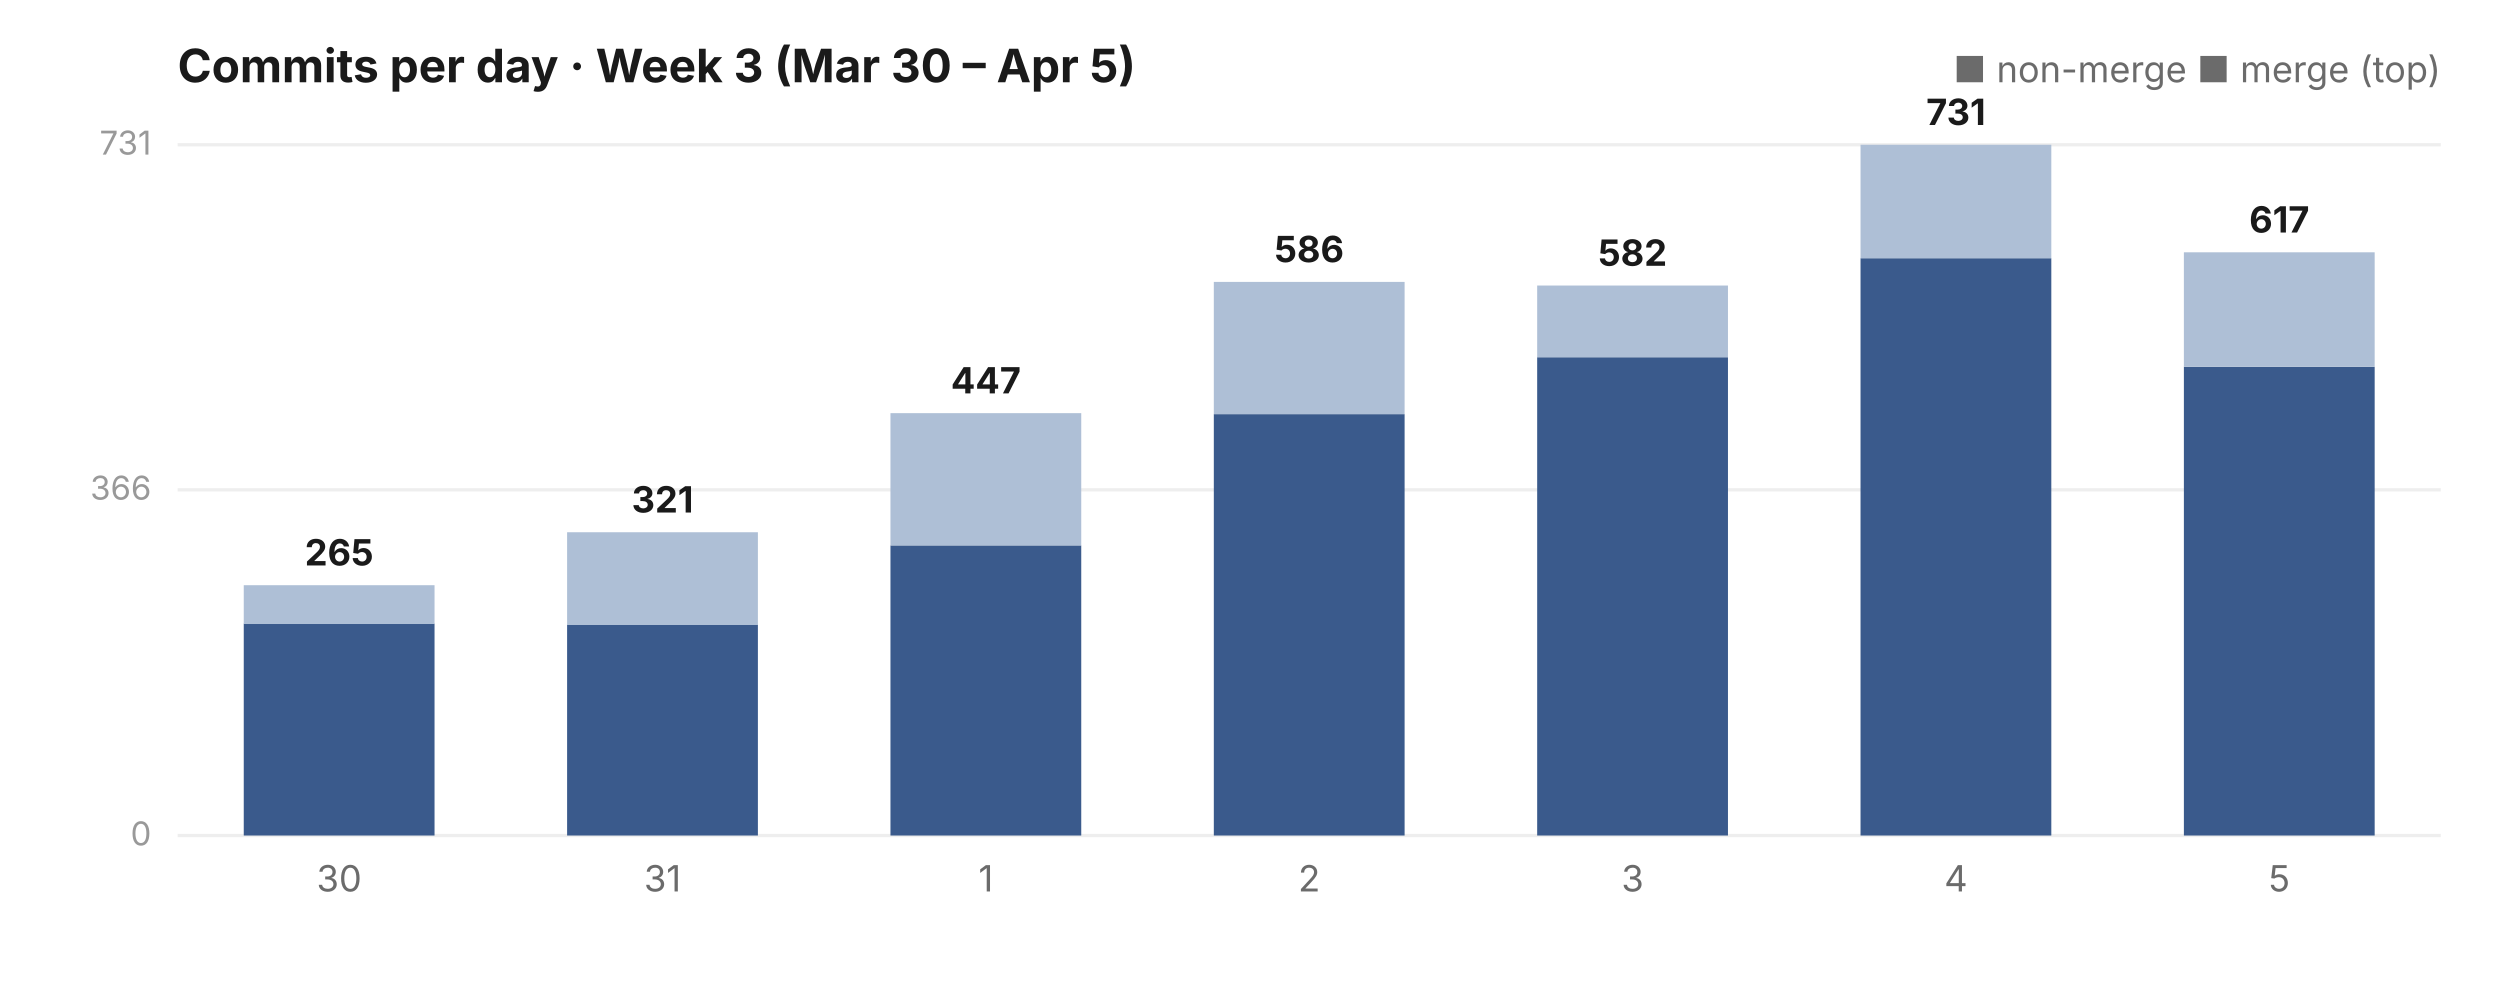
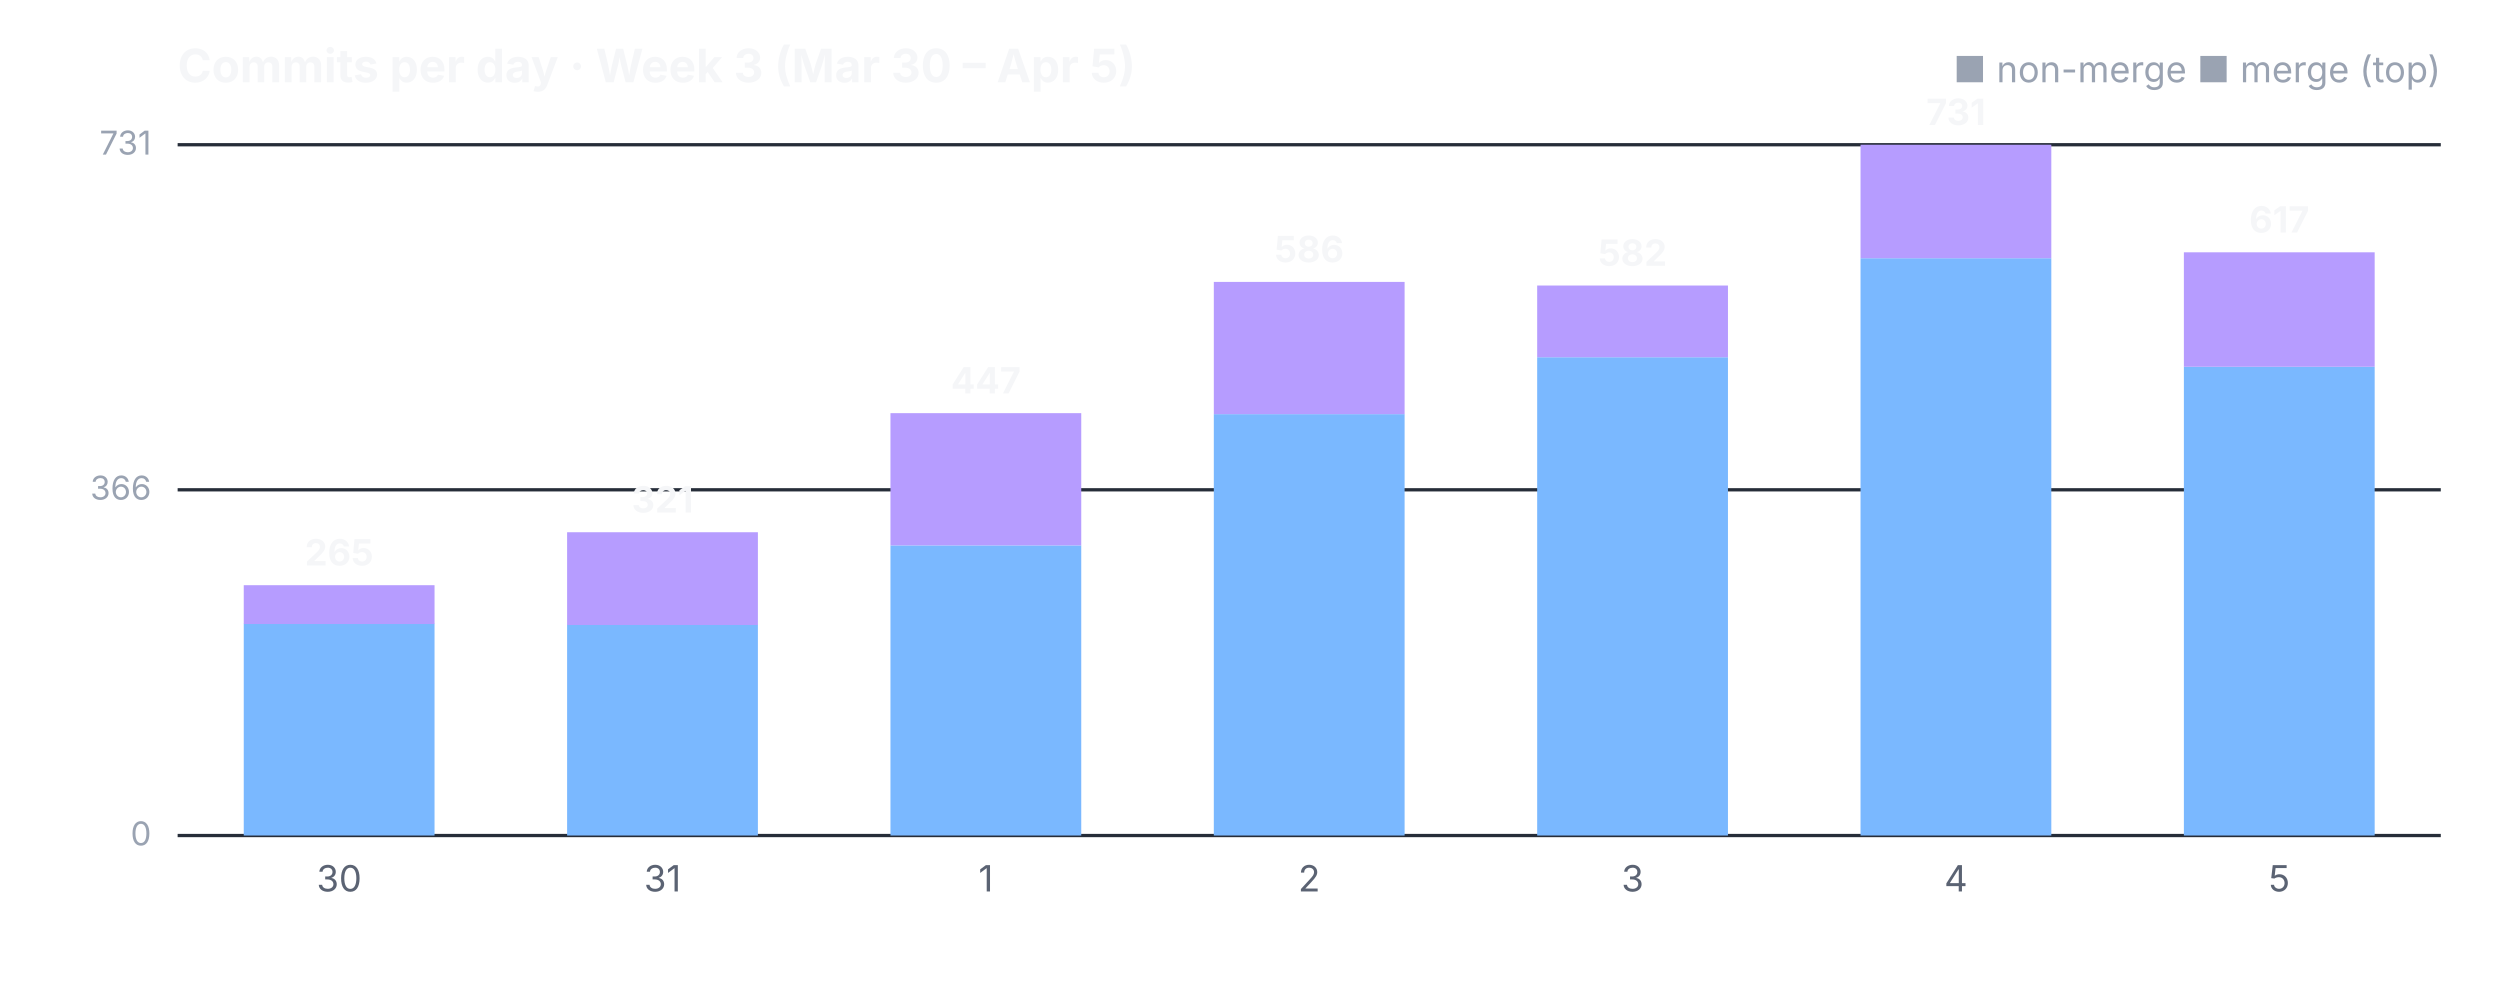
- <svg xmlns="http://www.w3.org/2000/svg" viewBox="0 0 760 300" width="760" height="300" style="max-width:100%;height:auto;font-family:-apple-system,Segoe UI,sans-serif;background:#fff;border:1px solid #e7e7e4;border-radius:8px">
-   <text x="54" y="25" font-size="14" font-weight="700" fill="#1a1a1a">Commits per day · Week 3 (Mar 30 – Apr 5)</text>
-   <text x="742" y="25" font-size="11" fill="#6b6b6b" text-anchor="end">■ non-merge ■ merge (top)</text>
-   <line x1="54" y1="254.0" x2="742" y2="254.0" stroke="#eee" />
-   <text x="46" y="257.0" font-size="10" fill="#999" text-anchor="end">0</text>
-   <line x1="54" y1="148.9" x2="742" y2="148.9" stroke="#eee" />
-   <text x="46" y="151.9" font-size="10" fill="#999" text-anchor="end">366</text>
-   <line x1="54" y1="44.0" x2="742" y2="44.0" stroke="#eee" />
-   <text x="46" y="47.0" font-size="10" fill="#999" text-anchor="end">731</text>
-   <rect x="74.1" y="189.6" width="58.0" height="64.4" fill="#3a5a8c" />
-   <rect x="74.1" y="177.9" width="58.0" height="11.8" fill="#aebfd6" />
-   <text x="103.1" y="271.0" font-size="11" fill="#6b6b6b" text-anchor="middle">30</text>
-   <text x="103.1" y="171.9" font-size="11" fill="#1a1a1a" text-anchor="middle" font-weight="700">265</text>
-   <rect x="172.4" y="189.9" width="58.0" height="64.1" fill="#3a5a8c" />
-   <rect x="172.4" y="161.8" width="58.0" height="28.2" fill="#aebfd6" />
-   <text x="201.4" y="271.0" font-size="11" fill="#6b6b6b" text-anchor="middle">31</text>
-   <text x="201.4" y="155.8" font-size="11" fill="#1a1a1a" text-anchor="middle" font-weight="700">321</text>
-   <rect x="270.7" y="165.8" width="58.0" height="88.2" fill="#3a5a8c" />
-   <rect x="270.7" y="125.6" width="58.0" height="40.2" fill="#aebfd6" />
-   <text x="299.7" y="271.0" font-size="11" fill="#6b6b6b" text-anchor="middle">1</text>
-   <text x="299.7" y="119.6" font-size="11" fill="#1a1a1a" text-anchor="middle" font-weight="700">447</text>
-   <rect x="369.0" y="125.9" width="58.0" height="128.1" fill="#3a5a8c" />
-   <rect x="369.0" y="85.7" width="58.0" height="40.2" fill="#aebfd6" />
-   <text x="398.0" y="271.0" font-size="11" fill="#6b6b6b" text-anchor="middle">2</text>
-   <text x="398.0" y="79.7" font-size="11" fill="#1a1a1a" text-anchor="middle" font-weight="700">586</text>
-   <rect x="467.3" y="108.6" width="58.0" height="145.4" fill="#3a5a8c" />
-   <rect x="467.3" y="86.8" width="58.0" height="21.8" fill="#aebfd6" />
-   <text x="496.3" y="271.0" font-size="11" fill="#6b6b6b" text-anchor="middle">3</text>
-   <text x="496.3" y="80.8" font-size="11" fill="#1a1a1a" text-anchor="middle" font-weight="700">582</text>
-   <rect x="565.6" y="78.5" width="58.0" height="175.5" fill="#3a5a8c" />
-   <rect x="565.6" y="44.0" width="58.0" height="34.5" fill="#aebfd6" />
-   <text x="594.6" y="271.0" font-size="11" fill="#6b6b6b" text-anchor="middle">4</text>
-   <text x="594.6" y="38.0" font-size="11" fill="#1a1a1a" text-anchor="middle" font-weight="700">731</text>
-   <rect x="663.9" y="111.5" width="58.0" height="142.5" fill="#3a5a8c" />
-   <rect x="663.9" y="76.7" width="58.0" height="34.8" fill="#aebfd6" />
-   <text x="692.9" y="271.0" font-size="11" fill="#6b6b6b" text-anchor="middle">5</text>
-   <text x="692.9" y="70.7" font-size="11" fill="#1a1a1a" text-anchor="middle" font-weight="700">617</text>
+ <svg xmlns="http://www.w3.org/2000/svg" viewBox="0 0 760 300" width="760" height="300" style="max-width:100%;height:auto;font-family:-apple-system,Segoe UI,sans-serif;background:#101319;border:1px solid #36404f;border-radius:8px">
+   <text x="54" y="25" font-size="14" font-weight="700" fill="#f5f6f8">Commits per day · Week 3 (Mar 30 – Apr 5)</text>
+   <text x="742" y="25" font-size="11" fill="#9aa3b2" text-anchor="end">■ non-merge ■ merge (top)</text>
+   <line x1="54" y1="254.0" x2="742" y2="254.0" stroke="#262d39" />
+   <text x="46" y="257.0" font-size="10" fill="#9aa3b2" text-anchor="end">0</text>
+   <line x1="54" y1="148.9" x2="742" y2="148.9" stroke="#262d39" />
+   <text x="46" y="151.9" font-size="10" fill="#9aa3b2" text-anchor="end">366</text>
+   <line x1="54" y1="44.0" x2="742" y2="44.0" stroke="#262d39" />
+   <text x="46" y="47.0" font-size="10" fill="#9aa3b2" text-anchor="end">731</text>
+   <rect x="74.1" y="189.6" width="58.0" height="64.4" fill="#7ab8ff" />
+   <rect x="74.1" y="177.9" width="58.0" height="11.8" fill="#b69cff" />
+   <text x="103.1" y="271.0" font-size="11" fill="#5b6373" text-anchor="middle">30</text>
+   <text x="103.1" y="171.9" font-size="11" fill="#f5f6f8" text-anchor="middle" font-weight="700">265</text>
+   <rect x="172.4" y="189.9" width="58.0" height="64.1" fill="#7ab8ff" />
+   <rect x="172.4" y="161.8" width="58.0" height="28.2" fill="#b69cff" />
+   <text x="201.4" y="271.0" font-size="11" fill="#5b6373" text-anchor="middle">31</text>
+   <text x="201.4" y="155.8" font-size="11" fill="#f5f6f8" text-anchor="middle" font-weight="700">321</text>
+   <rect x="270.7" y="165.8" width="58.0" height="88.2" fill="#7ab8ff" />
+   <rect x="270.7" y="125.6" width="58.0" height="40.2" fill="#b69cff" />
+   <text x="299.7" y="271.0" font-size="11" fill="#5b6373" text-anchor="middle">1</text>
+   <text x="299.7" y="119.6" font-size="11" fill="#f5f6f8" text-anchor="middle" font-weight="700">447</text>
+   <rect x="369.0" y="125.9" width="58.0" height="128.1" fill="#7ab8ff" />
+   <rect x="369.0" y="85.7" width="58.0" height="40.2" fill="#b69cff" />
+   <text x="398.0" y="271.0" font-size="11" fill="#5b6373" text-anchor="middle">2</text>
+   <text x="398.0" y="79.7" font-size="11" fill="#f5f6f8" text-anchor="middle" font-weight="700">586</text>
+   <rect x="467.3" y="108.6" width="58.0" height="145.4" fill="#7ab8ff" />
+   <rect x="467.3" y="86.8" width="58.0" height="21.8" fill="#b69cff" />
+   <text x="496.3" y="271.0" font-size="11" fill="#5b6373" text-anchor="middle">3</text>
+   <text x="496.3" y="80.8" font-size="11" fill="#f5f6f8" text-anchor="middle" font-weight="700">582</text>
+   <rect x="565.6" y="78.5" width="58.0" height="175.5" fill="#7ab8ff" />
+   <rect x="565.6" y="44.0" width="58.0" height="34.5" fill="#b69cff" />
+   <text x="594.6" y="271.0" font-size="11" fill="#5b6373" text-anchor="middle">4</text>
+   <text x="594.6" y="38.0" font-size="11" fill="#f5f6f8" text-anchor="middle" font-weight="700">731</text>
+   <rect x="663.9" y="111.5" width="58.0" height="142.5" fill="#7ab8ff" />
+   <rect x="663.9" y="76.7" width="58.0" height="34.8" fill="#b69cff" />
+   <text x="692.9" y="271.0" font-size="11" fill="#5b6373" text-anchor="middle">5</text>
+   <text x="692.9" y="70.7" font-size="11" fill="#f5f6f8" text-anchor="middle" font-weight="700">617</text>
</svg>
